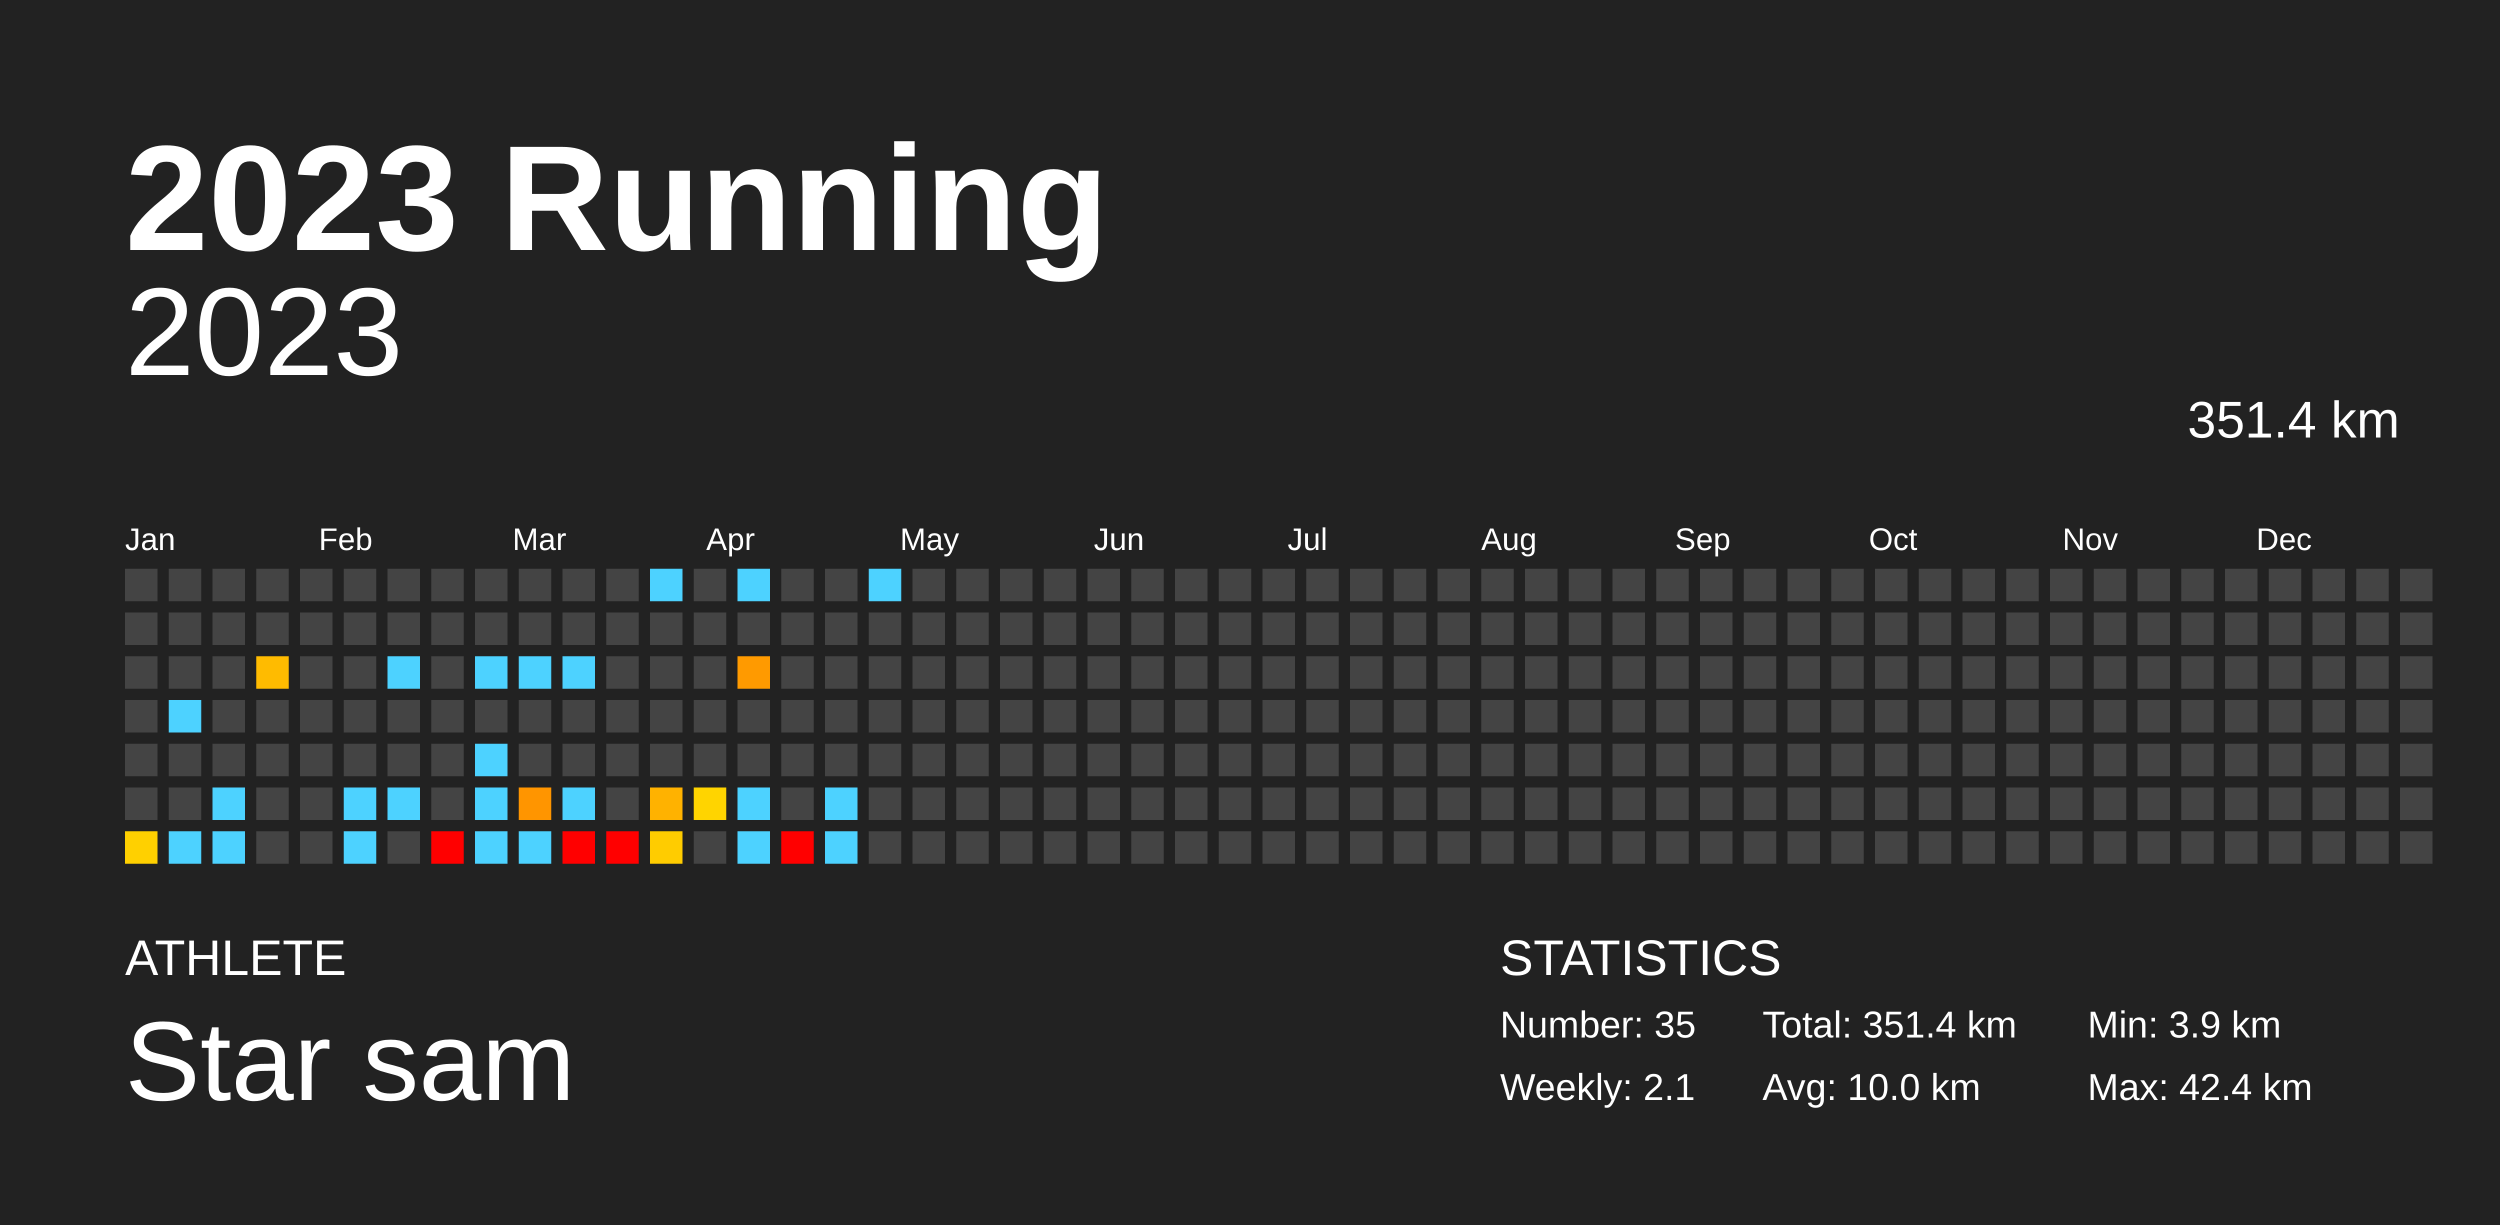
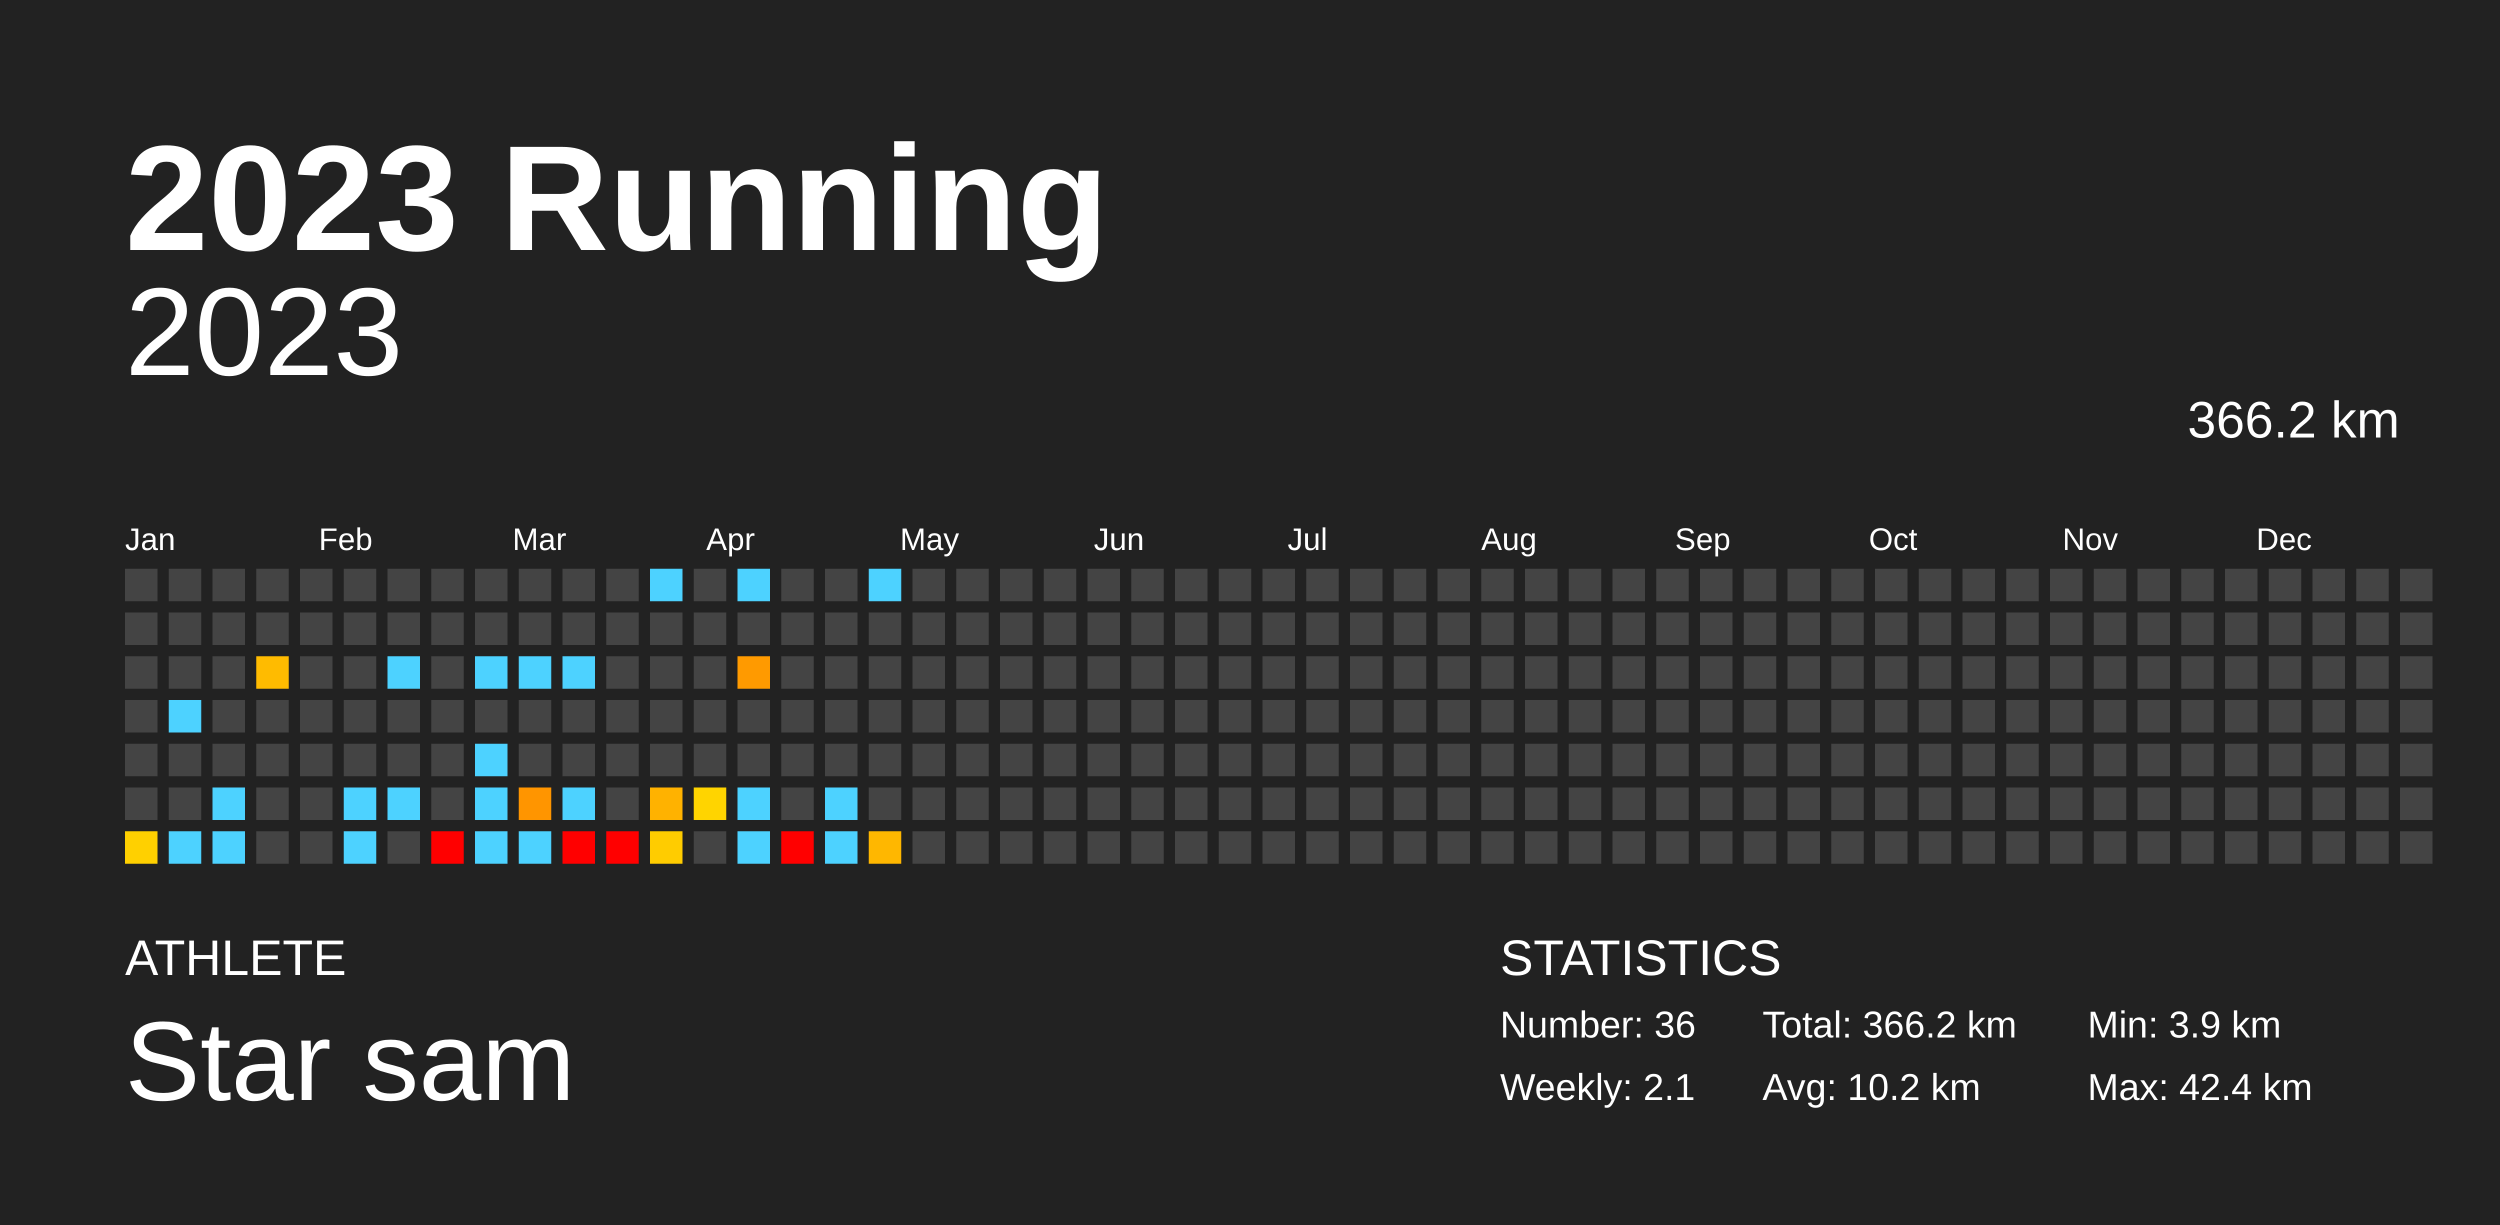
<svg xmlns="http://www.w3.org/2000/svg" baseProfile="full" height="98mm" version="1.1" viewBox="0,0,200,98" width="200mm">
  <defs />
  <rect fill="#222222" height="98" width="200" x="0" y="0" />
  <text fill="#FFFFFF" style="font-size:12px; font-family:Arial; font-weight:bold;" x="10" y="20">2023 Running</text>
  <text fill="#FFFFFF" style="font-size:4px; font-family:Arial" x="10" y="78">ATHLETE</text>
  <text fill="#FFFFFF" style="font-size:9px; font-family:Arial" x="10" y="88">Star sam</text>
  <text fill="#FFFFFF" style="font-size:4px; font-family:Arial" x="120" y="78">STATISTICS</text>
-   <text fill="#FFFFFF" style="font-size:3px; font-family:Arial" x="120" y="83">Number: 35</text>
+   <text fill="#FFFFFF" style="font-size:3px; font-family:Arial" x="120" y="83">Number: 36</text>
  <text fill="#FFFFFF" style="font-size:3px; font-family:Arial" x="120" y="88">Weekly: 2.1</text>
-   <text fill="#FFFFFF" style="font-size:3px; font-family:Arial" x="141" y="83">Total: 351.4 km</text>
-   <text fill="#FFFFFF" style="font-size:3px; font-family:Arial" x="141" y="88">Avg: 10.0 km</text>
+   <text fill="#FFFFFF" style="font-size:3px; font-family:Arial" x="141" y="83">Total: 366.2 km</text>
+   <text fill="#FFFFFF" style="font-size:3px; font-family:Arial" x="141" y="88">Avg: 10.2 km</text>
  <text fill="#FFFFFF" style="font-size:3px; font-family:Arial" x="167" y="83">Min: 3.9 km</text>
  <text fill="#FFFFFF" style="font-size:3px; font-family:Arial" x="167" y="88">Max: 42.4 km</text>
  <text alignment-baseline="hanging" fill="#FFFFFF" style="font-size:10.0px; font-family:Arial;" x="10" y="30">2023</text>
-   <text alignment-baseline="hanging" fill="#FFFFFF" style="font-size:4.125px; font-family:Arial;" x="175" y="35">351.4 km</text>
+   <text alignment-baseline="hanging" fill="#FFFFFF" style="font-size:4.125px; font-family:Arial;" x="175" y="35">366.2 km</text>
  <text fill="#FFFFFF" style="font-size:2.5px; font-family:Arial" x="10.0" y="44">Jan</text>
  <text fill="#FFFFFF" style="font-size:2.5px; font-family:Arial" x="25.5" y="44">Feb</text>
  <text fill="#FFFFFF" style="font-size:2.5px; font-family:Arial" x="41.0" y="44">Mar</text>
  <text fill="#FFFFFF" style="font-size:2.5px; font-family:Arial" x="56.5" y="44">Apr</text>
  <text fill="#FFFFFF" style="font-size:2.5px; font-family:Arial" x="72.0" y="44">May</text>
  <text fill="#FFFFFF" style="font-size:2.5px; font-family:Arial" x="87.5" y="44">Jun</text>
  <text fill="#FFFFFF" style="font-size:2.5px; font-family:Arial" x="103.0" y="44">Jul</text>
  <text fill="#FFFFFF" style="font-size:2.5px; font-family:Arial" x="118.5" y="44">Aug</text>
  <text fill="#FFFFFF" style="font-size:2.5px; font-family:Arial" x="134.0" y="44">Sep</text>
  <text fill="#FFFFFF" style="font-size:2.5px; font-family:Arial" x="149.5" y="44">Oct</text>
  <text fill="#FFFFFF" style="font-size:2.5px; font-family:Arial" x="165.0" y="44">Nov</text>
  <text fill="#FFFFFF" style="font-size:2.5px; font-family:Arial" x="180.5" y="44">Dec</text>
  <rect fill="#444444" height="2.6" width="2.6" x="10.0" y="45.5" />
  <rect fill="#444444" height="2.6" width="2.6" x="10.0" y="49.0" />
  <rect fill="#444444" height="2.6" width="2.6" x="10.0" y="52.5" />
  <rect fill="#444444" height="2.6" width="2.6" x="10.0" y="56.0" />
  <rect fill="#444444" height="2.6" width="2.6" x="10.0" y="59.5" />
  <rect fill="#444444" height="2.6" width="2.6" x="10.0" y="63.0" />
  <rect fill="#ffd000" height="2.6" width="2.6" x="10.0" y="66.5" />
  <rect fill="#444444" height="2.6" width="2.6" x="13.5" y="45.5" />
  <rect fill="#444444" height="2.6" width="2.6" x="13.5" y="49.0" />
  <rect fill="#444444" height="2.6" width="2.6" x="13.5" y="52.5" />
  <rect fill="#4dd2ff" height="2.6" width="2.6" x="13.5" y="56.0" />
  <rect fill="#444444" height="2.6" width="2.6" x="13.5" y="59.5" />
  <rect fill="#444444" height="2.6" width="2.6" x="13.5" y="63.0" />
  <rect fill="#4dd2ff" height="2.6" width="2.6" x="13.5" y="66.5" />
  <rect fill="#444444" height="2.6" width="2.6" x="17.0" y="45.5" />
  <rect fill="#444444" height="2.6" width="2.6" x="17.0" y="49.0" />
  <rect fill="#444444" height="2.6" width="2.6" x="17.0" y="52.5" />
  <rect fill="#444444" height="2.6" width="2.6" x="17.0" y="56.0" />
  <rect fill="#444444" height="2.6" width="2.6" x="17.0" y="59.5" />
  <rect fill="#4dd2ff" height="2.6" width="2.6" x="17.0" y="63.0" />
  <rect fill="#4dd2ff" height="2.6" width="2.6" x="17.0" y="66.5" />
  <rect fill="#444444" height="2.6" width="2.6" x="20.5" y="45.5" />
  <rect fill="#444444" height="2.6" width="2.6" x="20.5" y="49.0" />
  <rect fill="#ffbb00" height="2.6" width="2.6" x="20.5" y="52.5" />
  <rect fill="#444444" height="2.6" width="2.6" x="20.5" y="56.0" />
  <rect fill="#444444" height="2.6" width="2.6" x="20.5" y="59.5" />
  <rect fill="#444444" height="2.6" width="2.6" x="20.5" y="63.0" />
  <rect fill="#444444" height="2.6" width="2.6" x="20.5" y="66.5" />
  <rect fill="#444444" height="2.6" width="2.6" x="24.0" y="45.5" />
  <rect fill="#444444" height="2.6" width="2.6" x="24.0" y="49.0" />
  <rect fill="#444444" height="2.6" width="2.6" x="24.0" y="52.5" />
  <rect fill="#444444" height="2.6" width="2.6" x="24.0" y="56.0" />
  <rect fill="#444444" height="2.6" width="2.6" x="24.0" y="59.5" />
  <rect fill="#444444" height="2.6" width="2.6" x="24.0" y="63.0" />
  <rect fill="#444444" height="2.6" width="2.6" x="24.0" y="66.5" />
  <rect fill="#444444" height="2.6" width="2.6" x="27.5" y="45.5" />
  <rect fill="#444444" height="2.6" width="2.6" x="27.5" y="49.0" />
  <rect fill="#444444" height="2.6" width="2.6" x="27.5" y="52.5" />
  <rect fill="#444444" height="2.6" width="2.6" x="27.5" y="56.0" />
  <rect fill="#444444" height="2.6" width="2.6" x="27.5" y="59.5" />
  <rect fill="#4dd2ff" height="2.6" width="2.6" x="27.5" y="63.0" />
  <rect fill="#4dd2ff" height="2.6" width="2.6" x="27.5" y="66.5" />
  <rect fill="#444444" height="2.6" width="2.6" x="31.0" y="45.5" />
  <rect fill="#444444" height="2.6" width="2.6" x="31.0" y="49.0" />
  <rect fill="#4dd2ff" height="2.6" width="2.6" x="31.0" y="52.5" />
  <rect fill="#444444" height="2.6" width="2.6" x="31.0" y="56.0" />
  <rect fill="#444444" height="2.6" width="2.6" x="31.0" y="59.5" />
  <rect fill="#4dd2ff" height="2.6" width="2.6" x="31.0" y="63.0" />
  <rect fill="#444444" height="2.6" width="2.6" x="31.0" y="66.5" />
  <rect fill="#444444" height="2.6" width="2.6" x="34.5" y="45.5" />
  <rect fill="#444444" height="2.6" width="2.6" x="34.5" y="49.0" />
  <rect fill="#444444" height="2.6" width="2.6" x="34.5" y="52.5" />
  <rect fill="#444444" height="2.6" width="2.6" x="34.5" y="56.0" />
  <rect fill="#444444" height="2.6" width="2.6" x="34.5" y="59.5" />
  <rect fill="#444444" height="2.6" width="2.6" x="34.5" y="63.0" />
  <rect fill="red" height="2.6" width="2.6" x="34.5" y="66.5" />
  <rect fill="#444444" height="2.6" width="2.6" x="38.0" y="45.5" />
  <rect fill="#444444" height="2.6" width="2.6" x="38.0" y="49.0" />
  <rect fill="#4dd2ff" height="2.6" width="2.6" x="38.0" y="52.5" />
  <rect fill="#444444" height="2.6" width="2.6" x="38.0" y="56.0" />
  <rect fill="#4dd2ff" height="2.6" width="2.6" x="38.0" y="59.5" />
  <rect fill="#4dd2ff" height="2.6" width="2.6" x="38.0" y="63.0" />
  <rect fill="#4dd2ff" height="2.6" width="2.6" x="38.0" y="66.5" />
  <rect fill="#444444" height="2.6" width="2.6" x="41.5" y="45.5" />
  <rect fill="#444444" height="2.6" width="2.6" x="41.5" y="49.0" />
  <rect fill="#4dd2ff" height="2.6" width="2.6" x="41.5" y="52.5" />
  <rect fill="#444444" height="2.6" width="2.6" x="41.5" y="56.0" />
  <rect fill="#444444" height="2.6" width="2.6" x="41.5" y="59.5" />
  <rect fill="#ff9500" height="2.6" width="2.6" x="41.5" y="63.0" />
  <rect fill="#4dd2ff" height="2.6" width="2.6" x="41.5" y="66.5" />
  <rect fill="#444444" height="2.6" width="2.6" x="45.0" y="45.5" />
  <rect fill="#444444" height="2.6" width="2.6" x="45.0" y="49.0" />
  <rect fill="#4dd2ff" height="2.6" width="2.6" x="45.0" y="52.5" />
  <rect fill="#444444" height="2.6" width="2.6" x="45.0" y="56.0" />
  <rect fill="#444444" height="2.6" width="2.6" x="45.0" y="59.5" />
  <rect fill="#4dd2ff" height="2.6" width="2.6" x="45.0" y="63.0" />
  <rect fill="red" height="2.6" width="2.6" x="45.0" y="66.5" />
  <rect fill="#444444" height="2.6" width="2.6" x="48.5" y="45.5" />
  <rect fill="#444444" height="2.6" width="2.6" x="48.5" y="49.0" />
  <rect fill="#444444" height="2.6" width="2.6" x="48.5" y="52.5" />
  <rect fill="#444444" height="2.6" width="2.6" x="48.5" y="56.0" />
  <rect fill="#444444" height="2.6" width="2.6" x="48.5" y="59.5" />
  <rect fill="#444444" height="2.6" width="2.6" x="48.5" y="63.0" />
  <rect fill="red" height="2.6" width="2.6" x="48.5" y="66.5" />
  <rect fill="#4dd2ff" height="2.6" width="2.6" x="52.0" y="45.5" />
  <rect fill="#444444" height="2.6" width="2.6" x="52.0" y="49.0" />
  <rect fill="#444444" height="2.6" width="2.6" x="52.0" y="52.5" />
  <rect fill="#444444" height="2.6" width="2.6" x="52.0" y="56.0" />
  <rect fill="#444444" height="2.6" width="2.6" x="52.0" y="59.5" />
  <rect fill="#ffb200" height="2.6" width="2.6" x="52.0" y="63.0" />
  <rect fill="#ffcc00" height="2.6" width="2.6" x="52.0" y="66.5" />
  <rect fill="#444444" height="2.6" width="2.6" x="55.5" y="45.5" />
  <rect fill="#444444" height="2.6" width="2.6" x="55.5" y="49.0" />
  <rect fill="#444444" height="2.6" width="2.6" x="55.5" y="52.5" />
  <rect fill="#444444" height="2.6" width="2.6" x="55.5" y="56.0" />
  <rect fill="#444444" height="2.6" width="2.6" x="55.5" y="59.5" />
  <rect fill="#ffd400" height="2.6" width="2.6" x="55.5" y="63.0" />
  <rect fill="#444444" height="2.6" width="2.6" x="55.5" y="66.5" />
  <rect fill="#4dd2ff" height="2.6" width="2.6" x="59.0" y="45.5" />
  <rect fill="#444444" height="2.6" width="2.6" x="59.0" y="49.0" />
  <rect fill="#ff9a00" height="2.6" width="2.6" x="59.0" y="52.5" />
  <rect fill="#444444" height="2.6" width="2.6" x="59.0" y="56.0" />
  <rect fill="#444444" height="2.6" width="2.6" x="59.0" y="59.5" />
  <rect fill="#4dd2ff" height="2.6" width="2.6" x="59.0" y="63.0" />
  <rect fill="#4dd2ff" height="2.6" width="2.6" x="59.0" y="66.5" />
  <rect fill="#444444" height="2.6" width="2.6" x="62.5" y="45.5" />
  <rect fill="#444444" height="2.6" width="2.6" x="62.5" y="49.0" />
  <rect fill="#444444" height="2.6" width="2.6" x="62.5" y="52.5" />
  <rect fill="#444444" height="2.6" width="2.6" x="62.5" y="56.0" />
  <rect fill="#444444" height="2.6" width="2.6" x="62.5" y="59.5" />
  <rect fill="#444444" height="2.6" width="2.6" x="62.5" y="63.0" />
  <rect fill="red" height="2.6" width="2.6" x="62.5" y="66.5" />
  <rect fill="#444444" height="2.6" width="2.6" x="66.0" y="45.5" />
  <rect fill="#444444" height="2.6" width="2.6" x="66.0" y="49.0" />
  <rect fill="#444444" height="2.6" width="2.6" x="66.0" y="52.5" />
  <rect fill="#444444" height="2.6" width="2.6" x="66.0" y="56.0" />
  <rect fill="#444444" height="2.6" width="2.6" x="66.0" y="59.5" />
  <rect fill="#4dd2ff" height="2.6" width="2.6" x="66.0" y="63.0" />
  <rect fill="#4dd2ff" height="2.6" width="2.6" x="66.0" y="66.5" />
  <rect fill="#4dd2ff" height="2.6" width="2.6" x="69.5" y="45.5" />
  <rect fill="#444444" height="2.6" width="2.6" x="69.5" y="49.0" />
  <rect fill="#444444" height="2.6" width="2.6" x="69.5" y="52.5" />
  <rect fill="#444444" height="2.6" width="2.6" x="69.5" y="56.0" />
  <rect fill="#444444" height="2.6" width="2.6" x="69.5" y="59.5" />
  <rect fill="#444444" height="2.6" width="2.6" x="69.5" y="63.0" />
-   <rect fill="#444444" height="2.6" width="2.6" x="69.5" y="66.5" />
+   <rect fill="#ffb700" height="2.6" width="2.6" x="69.5" y="66.5" />
  <rect fill="#444444" height="2.6" width="2.6" x="73.0" y="45.5" />
  <rect fill="#444444" height="2.6" width="2.6" x="73.0" y="49.0" />
  <rect fill="#444444" height="2.6" width="2.6" x="73.0" y="52.5" />
  <rect fill="#444444" height="2.6" width="2.6" x="73.0" y="56.0" />
  <rect fill="#444444" height="2.6" width="2.6" x="73.0" y="59.5" />
  <rect fill="#444444" height="2.6" width="2.6" x="73.0" y="63.0" />
  <rect fill="#444444" height="2.6" width="2.6" x="73.0" y="66.5" />
  <rect fill="#444444" height="2.6" width="2.6" x="76.5" y="45.5" />
  <rect fill="#444444" height="2.6" width="2.6" x="76.5" y="49.0" />
  <rect fill="#444444" height="2.6" width="2.6" x="76.5" y="52.5" />
  <rect fill="#444444" height="2.6" width="2.6" x="76.5" y="56.0" />
  <rect fill="#444444" height="2.6" width="2.6" x="76.5" y="59.5" />
  <rect fill="#444444" height="2.6" width="2.6" x="76.5" y="63.0" />
  <rect fill="#444444" height="2.6" width="2.6" x="76.5" y="66.5" />
  <rect fill="#444444" height="2.6" width="2.6" x="80.0" y="45.5" />
  <rect fill="#444444" height="2.6" width="2.6" x="80.0" y="49.0" />
  <rect fill="#444444" height="2.6" width="2.6" x="80.0" y="52.5" />
  <rect fill="#444444" height="2.6" width="2.6" x="80.0" y="56.0" />
  <rect fill="#444444" height="2.6" width="2.6" x="80.0" y="59.5" />
  <rect fill="#444444" height="2.6" width="2.6" x="80.0" y="63.0" />
  <rect fill="#444444" height="2.6" width="2.6" x="80.0" y="66.5" />
  <rect fill="#444444" height="2.6" width="2.6" x="83.5" y="45.5" />
  <rect fill="#444444" height="2.6" width="2.6" x="83.5" y="49.0" />
  <rect fill="#444444" height="2.6" width="2.6" x="83.5" y="52.5" />
  <rect fill="#444444" height="2.6" width="2.6" x="83.5" y="56.0" />
  <rect fill="#444444" height="2.6" width="2.6" x="83.5" y="59.5" />
  <rect fill="#444444" height="2.6" width="2.6" x="83.5" y="63.0" />
  <rect fill="#444444" height="2.6" width="2.6" x="83.5" y="66.5" />
  <rect fill="#444444" height="2.6" width="2.6" x="87.0" y="45.5" />
  <rect fill="#444444" height="2.6" width="2.6" x="87.0" y="49.0" />
  <rect fill="#444444" height="2.6" width="2.6" x="87.0" y="52.5" />
  <rect fill="#444444" height="2.6" width="2.6" x="87.0" y="56.0" />
  <rect fill="#444444" height="2.6" width="2.6" x="87.0" y="59.5" />
  <rect fill="#444444" height="2.6" width="2.6" x="87.0" y="63.0" />
  <rect fill="#444444" height="2.6" width="2.6" x="87.0" y="66.5" />
  <rect fill="#444444" height="2.6" width="2.6" x="90.5" y="45.5" />
  <rect fill="#444444" height="2.6" width="2.6" x="90.5" y="49.0" />
  <rect fill="#444444" height="2.6" width="2.6" x="90.5" y="52.5" />
  <rect fill="#444444" height="2.6" width="2.6" x="90.5" y="56.0" />
  <rect fill="#444444" height="2.6" width="2.6" x="90.5" y="59.5" />
  <rect fill="#444444" height="2.6" width="2.6" x="90.5" y="63.0" />
  <rect fill="#444444" height="2.6" width="2.6" x="90.5" y="66.5" />
  <rect fill="#444444" height="2.6" width="2.6" x="94.0" y="45.5" />
  <rect fill="#444444" height="2.6" width="2.6" x="94.0" y="49.0" />
  <rect fill="#444444" height="2.6" width="2.6" x="94.0" y="52.5" />
  <rect fill="#444444" height="2.6" width="2.6" x="94.0" y="56.0" />
  <rect fill="#444444" height="2.6" width="2.6" x="94.0" y="59.5" />
  <rect fill="#444444" height="2.6" width="2.6" x="94.0" y="63.0" />
  <rect fill="#444444" height="2.6" width="2.6" x="94.0" y="66.5" />
  <rect fill="#444444" height="2.6" width="2.6" x="97.5" y="45.5" />
  <rect fill="#444444" height="2.6" width="2.6" x="97.5" y="49.0" />
  <rect fill="#444444" height="2.6" width="2.6" x="97.5" y="52.5" />
  <rect fill="#444444" height="2.6" width="2.6" x="97.5" y="56.0" />
  <rect fill="#444444" height="2.6" width="2.6" x="97.5" y="59.5" />
  <rect fill="#444444" height="2.6" width="2.6" x="97.5" y="63.0" />
  <rect fill="#444444" height="2.6" width="2.6" x="97.5" y="66.5" />
  <rect fill="#444444" height="2.6" width="2.6" x="101.0" y="45.5" />
  <rect fill="#444444" height="2.6" width="2.6" x="101.0" y="49.0" />
  <rect fill="#444444" height="2.6" width="2.6" x="101.0" y="52.5" />
  <rect fill="#444444" height="2.6" width="2.6" x="101.0" y="56.0" />
  <rect fill="#444444" height="2.6" width="2.6" x="101.0" y="59.5" />
  <rect fill="#444444" height="2.6" width="2.6" x="101.0" y="63.0" />
  <rect fill="#444444" height="2.6" width="2.6" x="101.0" y="66.5" />
  <rect fill="#444444" height="2.6" width="2.6" x="104.5" y="45.5" />
  <rect fill="#444444" height="2.6" width="2.6" x="104.5" y="49.0" />
  <rect fill="#444444" height="2.6" width="2.6" x="104.5" y="52.5" />
  <rect fill="#444444" height="2.6" width="2.6" x="104.5" y="56.0" />
  <rect fill="#444444" height="2.6" width="2.6" x="104.5" y="59.5" />
  <rect fill="#444444" height="2.6" width="2.6" x="104.5" y="63.0" />
  <rect fill="#444444" height="2.6" width="2.6" x="104.5" y="66.5" />
  <rect fill="#444444" height="2.6" width="2.6" x="108.0" y="45.5" />
  <rect fill="#444444" height="2.6" width="2.6" x="108.0" y="49.0" />
  <rect fill="#444444" height="2.6" width="2.6" x="108.0" y="52.5" />
  <rect fill="#444444" height="2.6" width="2.6" x="108.0" y="56.0" />
  <rect fill="#444444" height="2.6" width="2.6" x="108.0" y="59.5" />
  <rect fill="#444444" height="2.6" width="2.6" x="108.0" y="63.0" />
  <rect fill="#444444" height="2.6" width="2.6" x="108.0" y="66.5" />
  <rect fill="#444444" height="2.6" width="2.6" x="111.5" y="45.5" />
  <rect fill="#444444" height="2.6" width="2.6" x="111.5" y="49.0" />
  <rect fill="#444444" height="2.6" width="2.6" x="111.5" y="52.5" />
  <rect fill="#444444" height="2.6" width="2.6" x="111.5" y="56.0" />
  <rect fill="#444444" height="2.6" width="2.6" x="111.5" y="59.5" />
  <rect fill="#444444" height="2.6" width="2.6" x="111.5" y="63.0" />
  <rect fill="#444444" height="2.6" width="2.6" x="111.5" y="66.5" />
  <rect fill="#444444" height="2.6" width="2.6" x="115.0" y="45.5" />
  <rect fill="#444444" height="2.6" width="2.6" x="115.0" y="49.0" />
  <rect fill="#444444" height="2.6" width="2.6" x="115.0" y="52.5" />
  <rect fill="#444444" height="2.6" width="2.6" x="115.0" y="56.0" />
  <rect fill="#444444" height="2.6" width="2.6" x="115.0" y="59.5" />
  <rect fill="#444444" height="2.6" width="2.6" x="115.0" y="63.0" />
  <rect fill="#444444" height="2.6" width="2.6" x="115.0" y="66.5" />
  <rect fill="#444444" height="2.6" width="2.6" x="118.5" y="45.5" />
  <rect fill="#444444" height="2.6" width="2.6" x="118.5" y="49.0" />
  <rect fill="#444444" height="2.6" width="2.6" x="118.5" y="52.5" />
  <rect fill="#444444" height="2.6" width="2.6" x="118.5" y="56.0" />
  <rect fill="#444444" height="2.6" width="2.6" x="118.5" y="59.5" />
  <rect fill="#444444" height="2.6" width="2.6" x="118.5" y="63.0" />
  <rect fill="#444444" height="2.6" width="2.6" x="118.5" y="66.5" />
  <rect fill="#444444" height="2.6" width="2.6" x="122.0" y="45.5" />
  <rect fill="#444444" height="2.6" width="2.6" x="122.0" y="49.0" />
  <rect fill="#444444" height="2.6" width="2.6" x="122.0" y="52.5" />
  <rect fill="#444444" height="2.6" width="2.6" x="122.0" y="56.0" />
  <rect fill="#444444" height="2.6" width="2.6" x="122.0" y="59.5" />
  <rect fill="#444444" height="2.6" width="2.6" x="122.0" y="63.0" />
  <rect fill="#444444" height="2.6" width="2.6" x="122.0" y="66.5" />
  <rect fill="#444444" height="2.6" width="2.6" x="125.5" y="45.5" />
  <rect fill="#444444" height="2.6" width="2.6" x="125.5" y="49.0" />
  <rect fill="#444444" height="2.6" width="2.6" x="125.5" y="52.5" />
  <rect fill="#444444" height="2.6" width="2.6" x="125.5" y="56.0" />
  <rect fill="#444444" height="2.6" width="2.6" x="125.5" y="59.5" />
  <rect fill="#444444" height="2.6" width="2.6" x="125.5" y="63.0" />
  <rect fill="#444444" height="2.6" width="2.6" x="125.5" y="66.5" />
  <rect fill="#444444" height="2.6" width="2.6" x="129.0" y="45.5" />
  <rect fill="#444444" height="2.6" width="2.6" x="129.0" y="49.0" />
  <rect fill="#444444" height="2.6" width="2.6" x="129.0" y="52.5" />
  <rect fill="#444444" height="2.6" width="2.6" x="129.0" y="56.0" />
  <rect fill="#444444" height="2.6" width="2.6" x="129.0" y="59.5" />
  <rect fill="#444444" height="2.6" width="2.6" x="129.0" y="63.0" />
  <rect fill="#444444" height="2.6" width="2.6" x="129.0" y="66.5" />
  <rect fill="#444444" height="2.6" width="2.6" x="132.5" y="45.5" />
  <rect fill="#444444" height="2.6" width="2.6" x="132.5" y="49.0" />
  <rect fill="#444444" height="2.6" width="2.6" x="132.5" y="52.5" />
  <rect fill="#444444" height="2.6" width="2.6" x="132.5" y="56.0" />
  <rect fill="#444444" height="2.6" width="2.6" x="132.5" y="59.5" />
  <rect fill="#444444" height="2.6" width="2.6" x="132.5" y="63.0" />
  <rect fill="#444444" height="2.6" width="2.6" x="132.5" y="66.5" />
  <rect fill="#444444" height="2.6" width="2.6" x="136.0" y="45.5" />
  <rect fill="#444444" height="2.6" width="2.6" x="136.0" y="49.0" />
  <rect fill="#444444" height="2.6" width="2.6" x="136.0" y="52.5" />
  <rect fill="#444444" height="2.6" width="2.6" x="136.0" y="56.0" />
  <rect fill="#444444" height="2.6" width="2.6" x="136.0" y="59.5" />
  <rect fill="#444444" height="2.6" width="2.6" x="136.0" y="63.0" />
  <rect fill="#444444" height="2.6" width="2.6" x="136.0" y="66.5" />
  <rect fill="#444444" height="2.6" width="2.6" x="139.5" y="45.5" />
  <rect fill="#444444" height="2.6" width="2.6" x="139.5" y="49.0" />
  <rect fill="#444444" height="2.6" width="2.6" x="139.5" y="52.5" />
  <rect fill="#444444" height="2.6" width="2.6" x="139.5" y="56.0" />
  <rect fill="#444444" height="2.6" width="2.6" x="139.5" y="59.5" />
  <rect fill="#444444" height="2.6" width="2.6" x="139.5" y="63.0" />
  <rect fill="#444444" height="2.6" width="2.6" x="139.5" y="66.5" />
  <rect fill="#444444" height="2.6" width="2.6" x="143.0" y="45.5" />
  <rect fill="#444444" height="2.6" width="2.6" x="143.0" y="49.0" />
  <rect fill="#444444" height="2.6" width="2.6" x="143.0" y="52.5" />
  <rect fill="#444444" height="2.6" width="2.6" x="143.0" y="56.0" />
  <rect fill="#444444" height="2.6" width="2.6" x="143.0" y="59.5" />
  <rect fill="#444444" height="2.6" width="2.6" x="143.0" y="63.0" />
  <rect fill="#444444" height="2.6" width="2.6" x="143.0" y="66.5" />
  <rect fill="#444444" height="2.6" width="2.6" x="146.5" y="45.5" />
  <rect fill="#444444" height="2.6" width="2.6" x="146.5" y="49.0" />
  <rect fill="#444444" height="2.6" width="2.6" x="146.5" y="52.5" />
  <rect fill="#444444" height="2.6" width="2.6" x="146.5" y="56.0" />
  <rect fill="#444444" height="2.6" width="2.6" x="146.5" y="59.5" />
  <rect fill="#444444" height="2.6" width="2.6" x="146.5" y="63.0" />
  <rect fill="#444444" height="2.6" width="2.6" x="146.5" y="66.5" />
  <rect fill="#444444" height="2.6" width="2.6" x="150.0" y="45.5" />
  <rect fill="#444444" height="2.6" width="2.6" x="150.0" y="49.0" />
  <rect fill="#444444" height="2.6" width="2.6" x="150.0" y="52.5" />
  <rect fill="#444444" height="2.6" width="2.6" x="150.0" y="56.0" />
  <rect fill="#444444" height="2.6" width="2.6" x="150.0" y="59.5" />
  <rect fill="#444444" height="2.6" width="2.6" x="150.0" y="63.0" />
  <rect fill="#444444" height="2.6" width="2.6" x="150.0" y="66.5" />
  <rect fill="#444444" height="2.6" width="2.6" x="153.5" y="45.5" />
  <rect fill="#444444" height="2.6" width="2.6" x="153.5" y="49.0" />
  <rect fill="#444444" height="2.6" width="2.6" x="153.5" y="52.5" />
  <rect fill="#444444" height="2.6" width="2.6" x="153.5" y="56.0" />
  <rect fill="#444444" height="2.6" width="2.6" x="153.5" y="59.5" />
  <rect fill="#444444" height="2.6" width="2.6" x="153.5" y="63.0" />
  <rect fill="#444444" height="2.6" width="2.6" x="153.5" y="66.5" />
  <rect fill="#444444" height="2.6" width="2.6" x="157.0" y="45.5" />
  <rect fill="#444444" height="2.6" width="2.6" x="157.0" y="49.0" />
  <rect fill="#444444" height="2.6" width="2.6" x="157.0" y="52.5" />
  <rect fill="#444444" height="2.6" width="2.6" x="157.0" y="56.0" />
  <rect fill="#444444" height="2.6" width="2.6" x="157.0" y="59.5" />
  <rect fill="#444444" height="2.6" width="2.6" x="157.0" y="63.0" />
  <rect fill="#444444" height="2.6" width="2.6" x="157.0" y="66.5" />
  <rect fill="#444444" height="2.6" width="2.6" x="160.5" y="45.5" />
  <rect fill="#444444" height="2.6" width="2.6" x="160.5" y="49.0" />
  <rect fill="#444444" height="2.6" width="2.6" x="160.5" y="52.5" />
  <rect fill="#444444" height="2.6" width="2.6" x="160.5" y="56.0" />
  <rect fill="#444444" height="2.6" width="2.6" x="160.5" y="59.5" />
  <rect fill="#444444" height="2.6" width="2.6" x="160.5" y="63.0" />
  <rect fill="#444444" height="2.6" width="2.6" x="160.5" y="66.5" />
  <rect fill="#444444" height="2.6" width="2.6" x="164.0" y="45.5" />
  <rect fill="#444444" height="2.6" width="2.6" x="164.0" y="49.0" />
  <rect fill="#444444" height="2.6" width="2.6" x="164.0" y="52.5" />
  <rect fill="#444444" height="2.6" width="2.6" x="164.0" y="56.0" />
  <rect fill="#444444" height="2.6" width="2.6" x="164.0" y="59.5" />
  <rect fill="#444444" height="2.6" width="2.6" x="164.0" y="63.0" />
  <rect fill="#444444" height="2.6" width="2.6" x="164.0" y="66.5" />
  <rect fill="#444444" height="2.6" width="2.6" x="167.5" y="45.5" />
  <rect fill="#444444" height="2.6" width="2.6" x="167.5" y="49.0" />
  <rect fill="#444444" height="2.6" width="2.6" x="167.5" y="52.5" />
  <rect fill="#444444" height="2.6" width="2.6" x="167.5" y="56.0" />
  <rect fill="#444444" height="2.6" width="2.6" x="167.5" y="59.5" />
  <rect fill="#444444" height="2.6" width="2.6" x="167.5" y="63.0" />
  <rect fill="#444444" height="2.6" width="2.6" x="167.5" y="66.5" />
  <rect fill="#444444" height="2.6" width="2.6" x="171.0" y="45.5" />
  <rect fill="#444444" height="2.6" width="2.6" x="171.0" y="49.0" />
  <rect fill="#444444" height="2.6" width="2.6" x="171.0" y="52.5" />
  <rect fill="#444444" height="2.6" width="2.6" x="171.0" y="56.0" />
  <rect fill="#444444" height="2.6" width="2.6" x="171.0" y="59.5" />
  <rect fill="#444444" height="2.6" width="2.6" x="171.0" y="63.0" />
  <rect fill="#444444" height="2.6" width="2.6" x="171.0" y="66.5" />
  <rect fill="#444444" height="2.6" width="2.6" x="174.5" y="45.5" />
  <rect fill="#444444" height="2.6" width="2.6" x="174.5" y="49.0" />
  <rect fill="#444444" height="2.6" width="2.6" x="174.5" y="52.5" />
  <rect fill="#444444" height="2.6" width="2.6" x="174.5" y="56.0" />
  <rect fill="#444444" height="2.6" width="2.6" x="174.5" y="59.5" />
  <rect fill="#444444" height="2.6" width="2.6" x="174.5" y="63.0" />
  <rect fill="#444444" height="2.6" width="2.6" x="174.5" y="66.5" />
  <rect fill="#444444" height="2.6" width="2.6" x="178.0" y="45.5" />
  <rect fill="#444444" height="2.6" width="2.6" x="178.0" y="49.0" />
  <rect fill="#444444" height="2.6" width="2.6" x="178.0" y="52.5" />
  <rect fill="#444444" height="2.6" width="2.6" x="178.0" y="56.0" />
  <rect fill="#444444" height="2.6" width="2.6" x="178.0" y="59.5" />
  <rect fill="#444444" height="2.6" width="2.6" x="178.0" y="63.0" />
  <rect fill="#444444" height="2.6" width="2.6" x="178.0" y="66.5" />
  <rect fill="#444444" height="2.6" width="2.6" x="181.5" y="45.5" />
  <rect fill="#444444" height="2.6" width="2.6" x="181.5" y="49.0" />
  <rect fill="#444444" height="2.6" width="2.6" x="181.5" y="52.5" />
  <rect fill="#444444" height="2.6" width="2.6" x="181.5" y="56.0" />
  <rect fill="#444444" height="2.6" width="2.6" x="181.5" y="59.5" />
  <rect fill="#444444" height="2.6" width="2.6" x="181.5" y="63.0" />
  <rect fill="#444444" height="2.6" width="2.6" x="181.5" y="66.5" />
  <rect fill="#444444" height="2.6" width="2.6" x="185.0" y="45.5" />
  <rect fill="#444444" height="2.6" width="2.6" x="185.0" y="49.0" />
  <rect fill="#444444" height="2.6" width="2.6" x="185.0" y="52.5" />
  <rect fill="#444444" height="2.6" width="2.6" x="185.0" y="56.0" />
  <rect fill="#444444" height="2.6" width="2.6" x="185.0" y="59.5" />
  <rect fill="#444444" height="2.6" width="2.6" x="185.0" y="63.0" />
  <rect fill="#444444" height="2.6" width="2.6" x="185.0" y="66.5" />
  <rect fill="#444444" height="2.6" width="2.6" x="188.5" y="45.5" />
  <rect fill="#444444" height="2.6" width="2.6" x="188.5" y="49.0" />
  <rect fill="#444444" height="2.6" width="2.6" x="188.5" y="52.5" />
  <rect fill="#444444" height="2.6" width="2.6" x="188.5" y="56.0" />
  <rect fill="#444444" height="2.6" width="2.6" x="188.5" y="59.5" />
  <rect fill="#444444" height="2.6" width="2.6" x="188.5" y="63.0" />
  <rect fill="#444444" height="2.6" width="2.6" x="188.5" y="66.5" />
  <rect fill="#444444" height="2.6" width="2.6" x="192.0" y="45.5" />
  <rect fill="#444444" height="2.6" width="2.6" x="192.0" y="49.0" />
  <rect fill="#444444" height="2.6" width="2.6" x="192.0" y="52.5" />
  <rect fill="#444444" height="2.6" width="2.6" x="192.0" y="56.0" />
  <rect fill="#444444" height="2.6" width="2.6" x="192.0" y="59.5" />
  <rect fill="#444444" height="2.6" width="2.6" x="192.0" y="63.0" />
  <rect fill="#444444" height="2.6" width="2.6" x="192.0" y="66.5" />
</svg>
